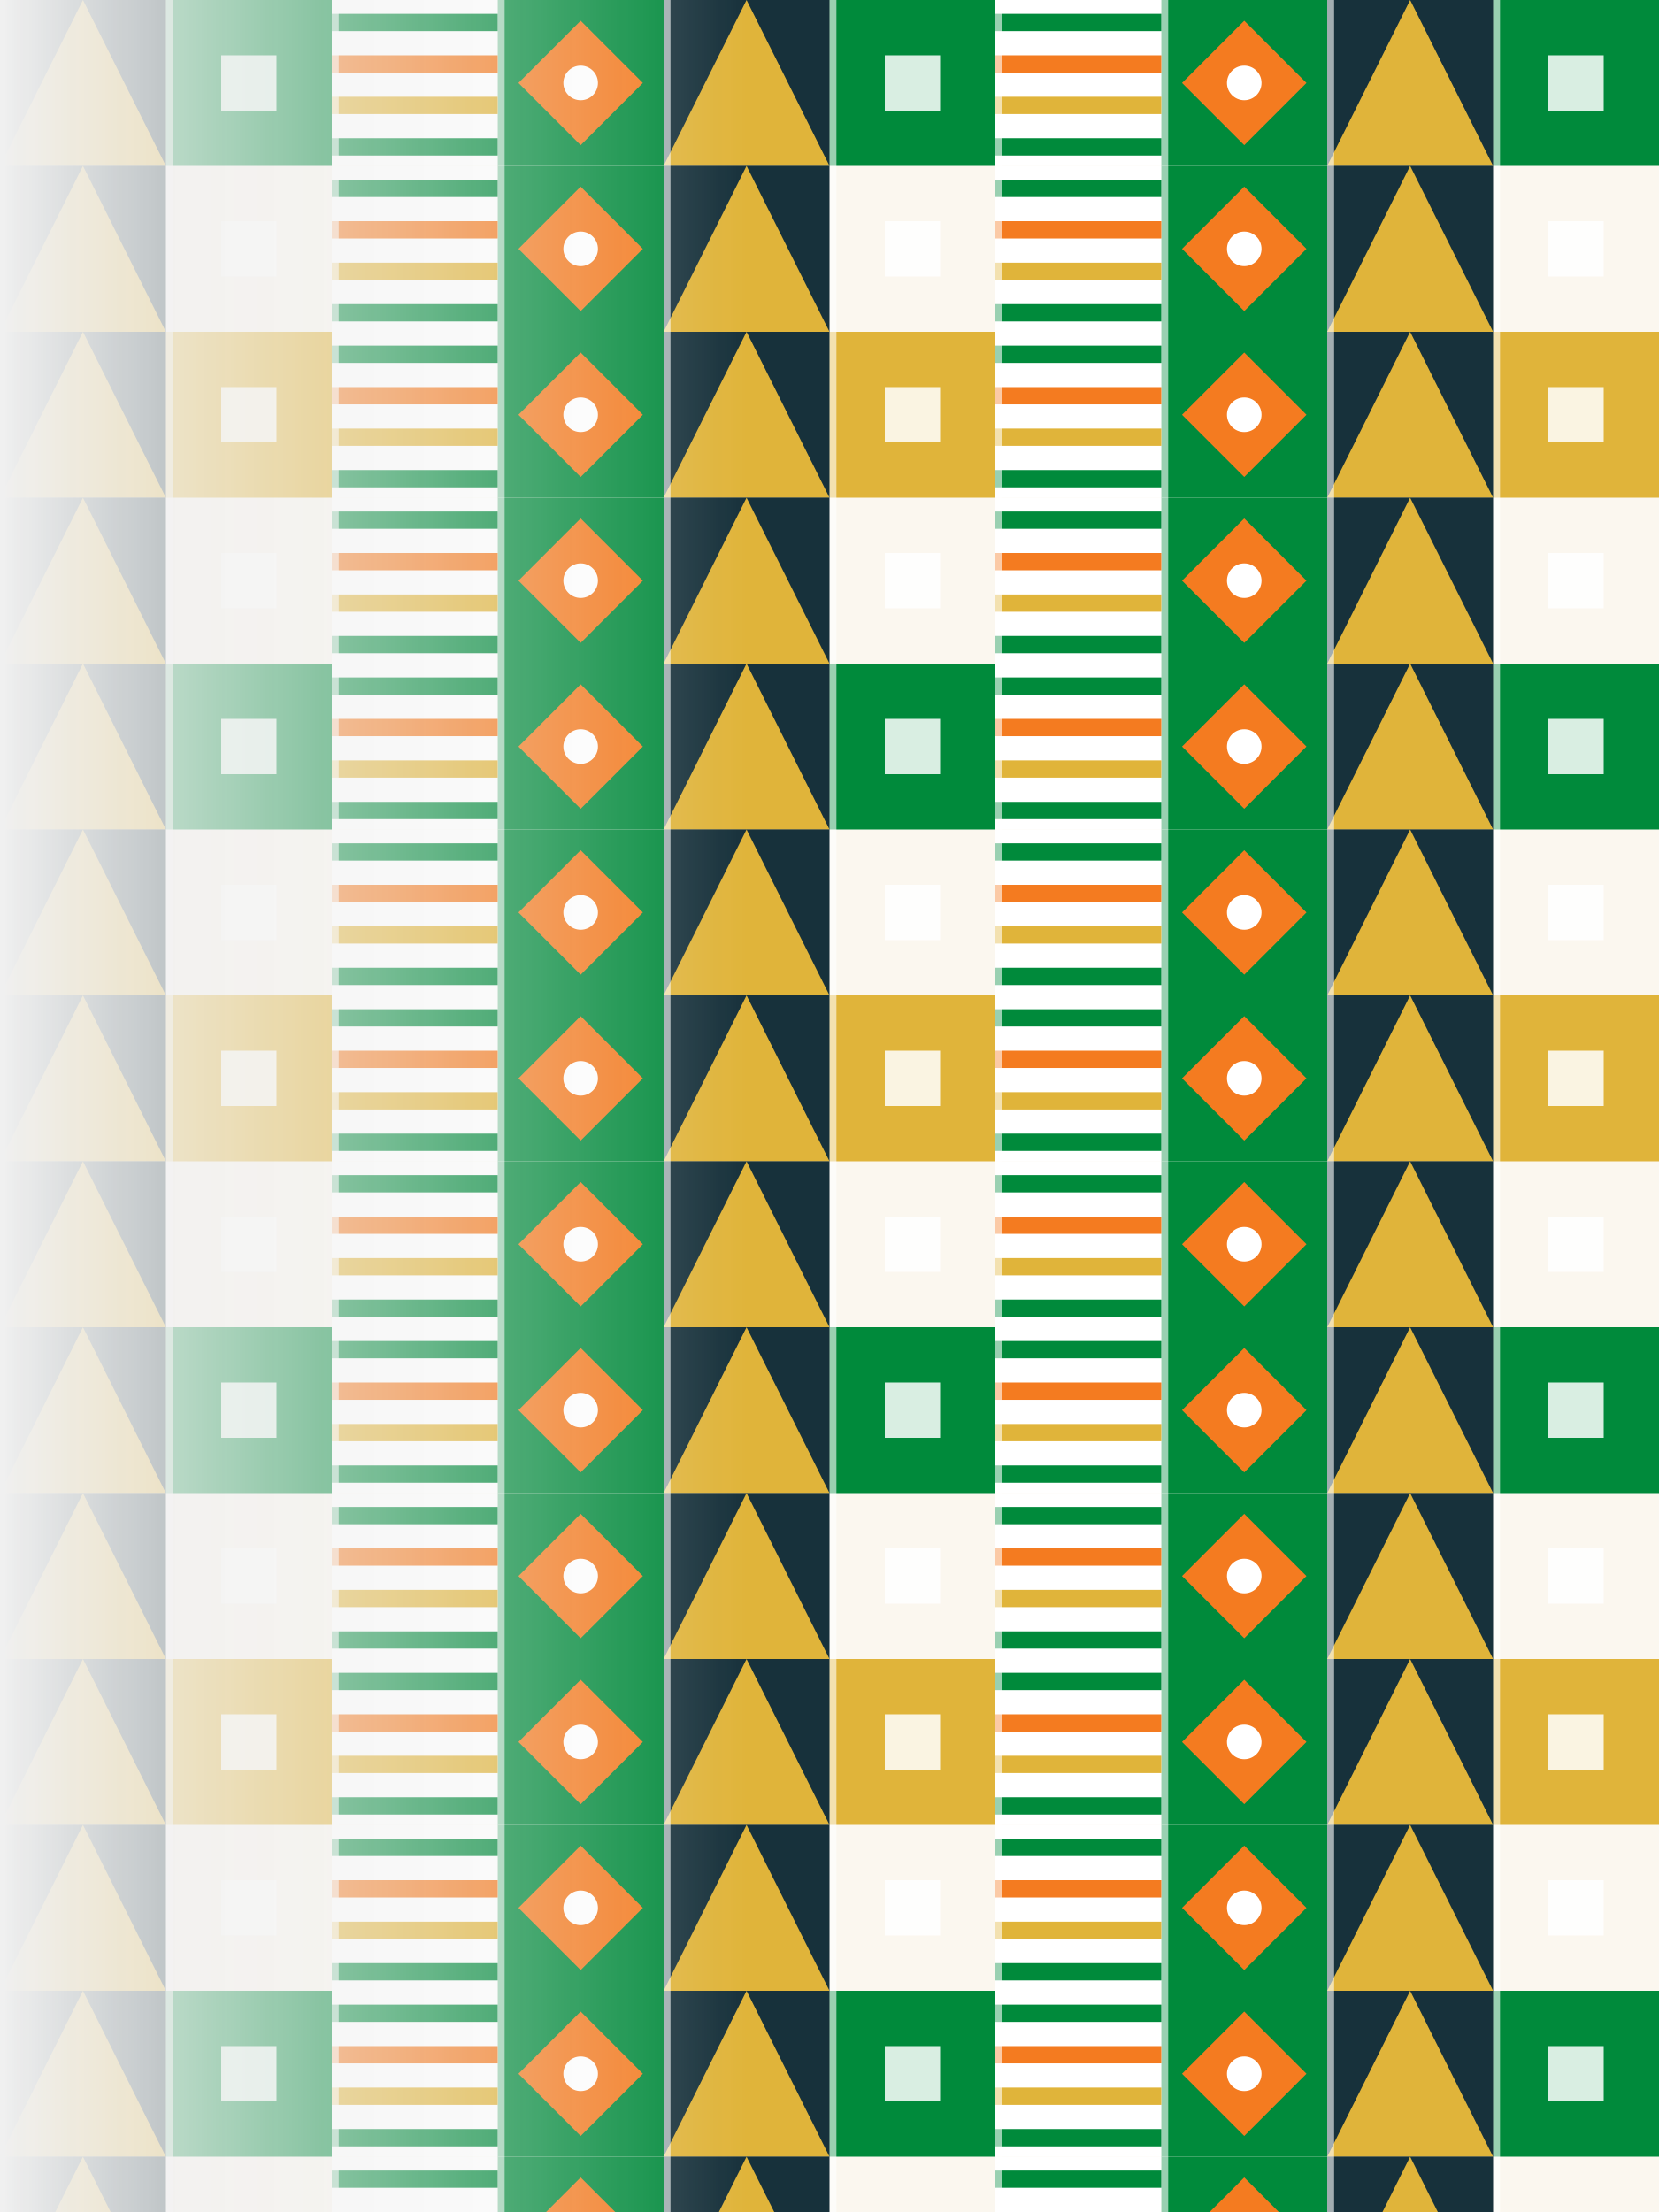
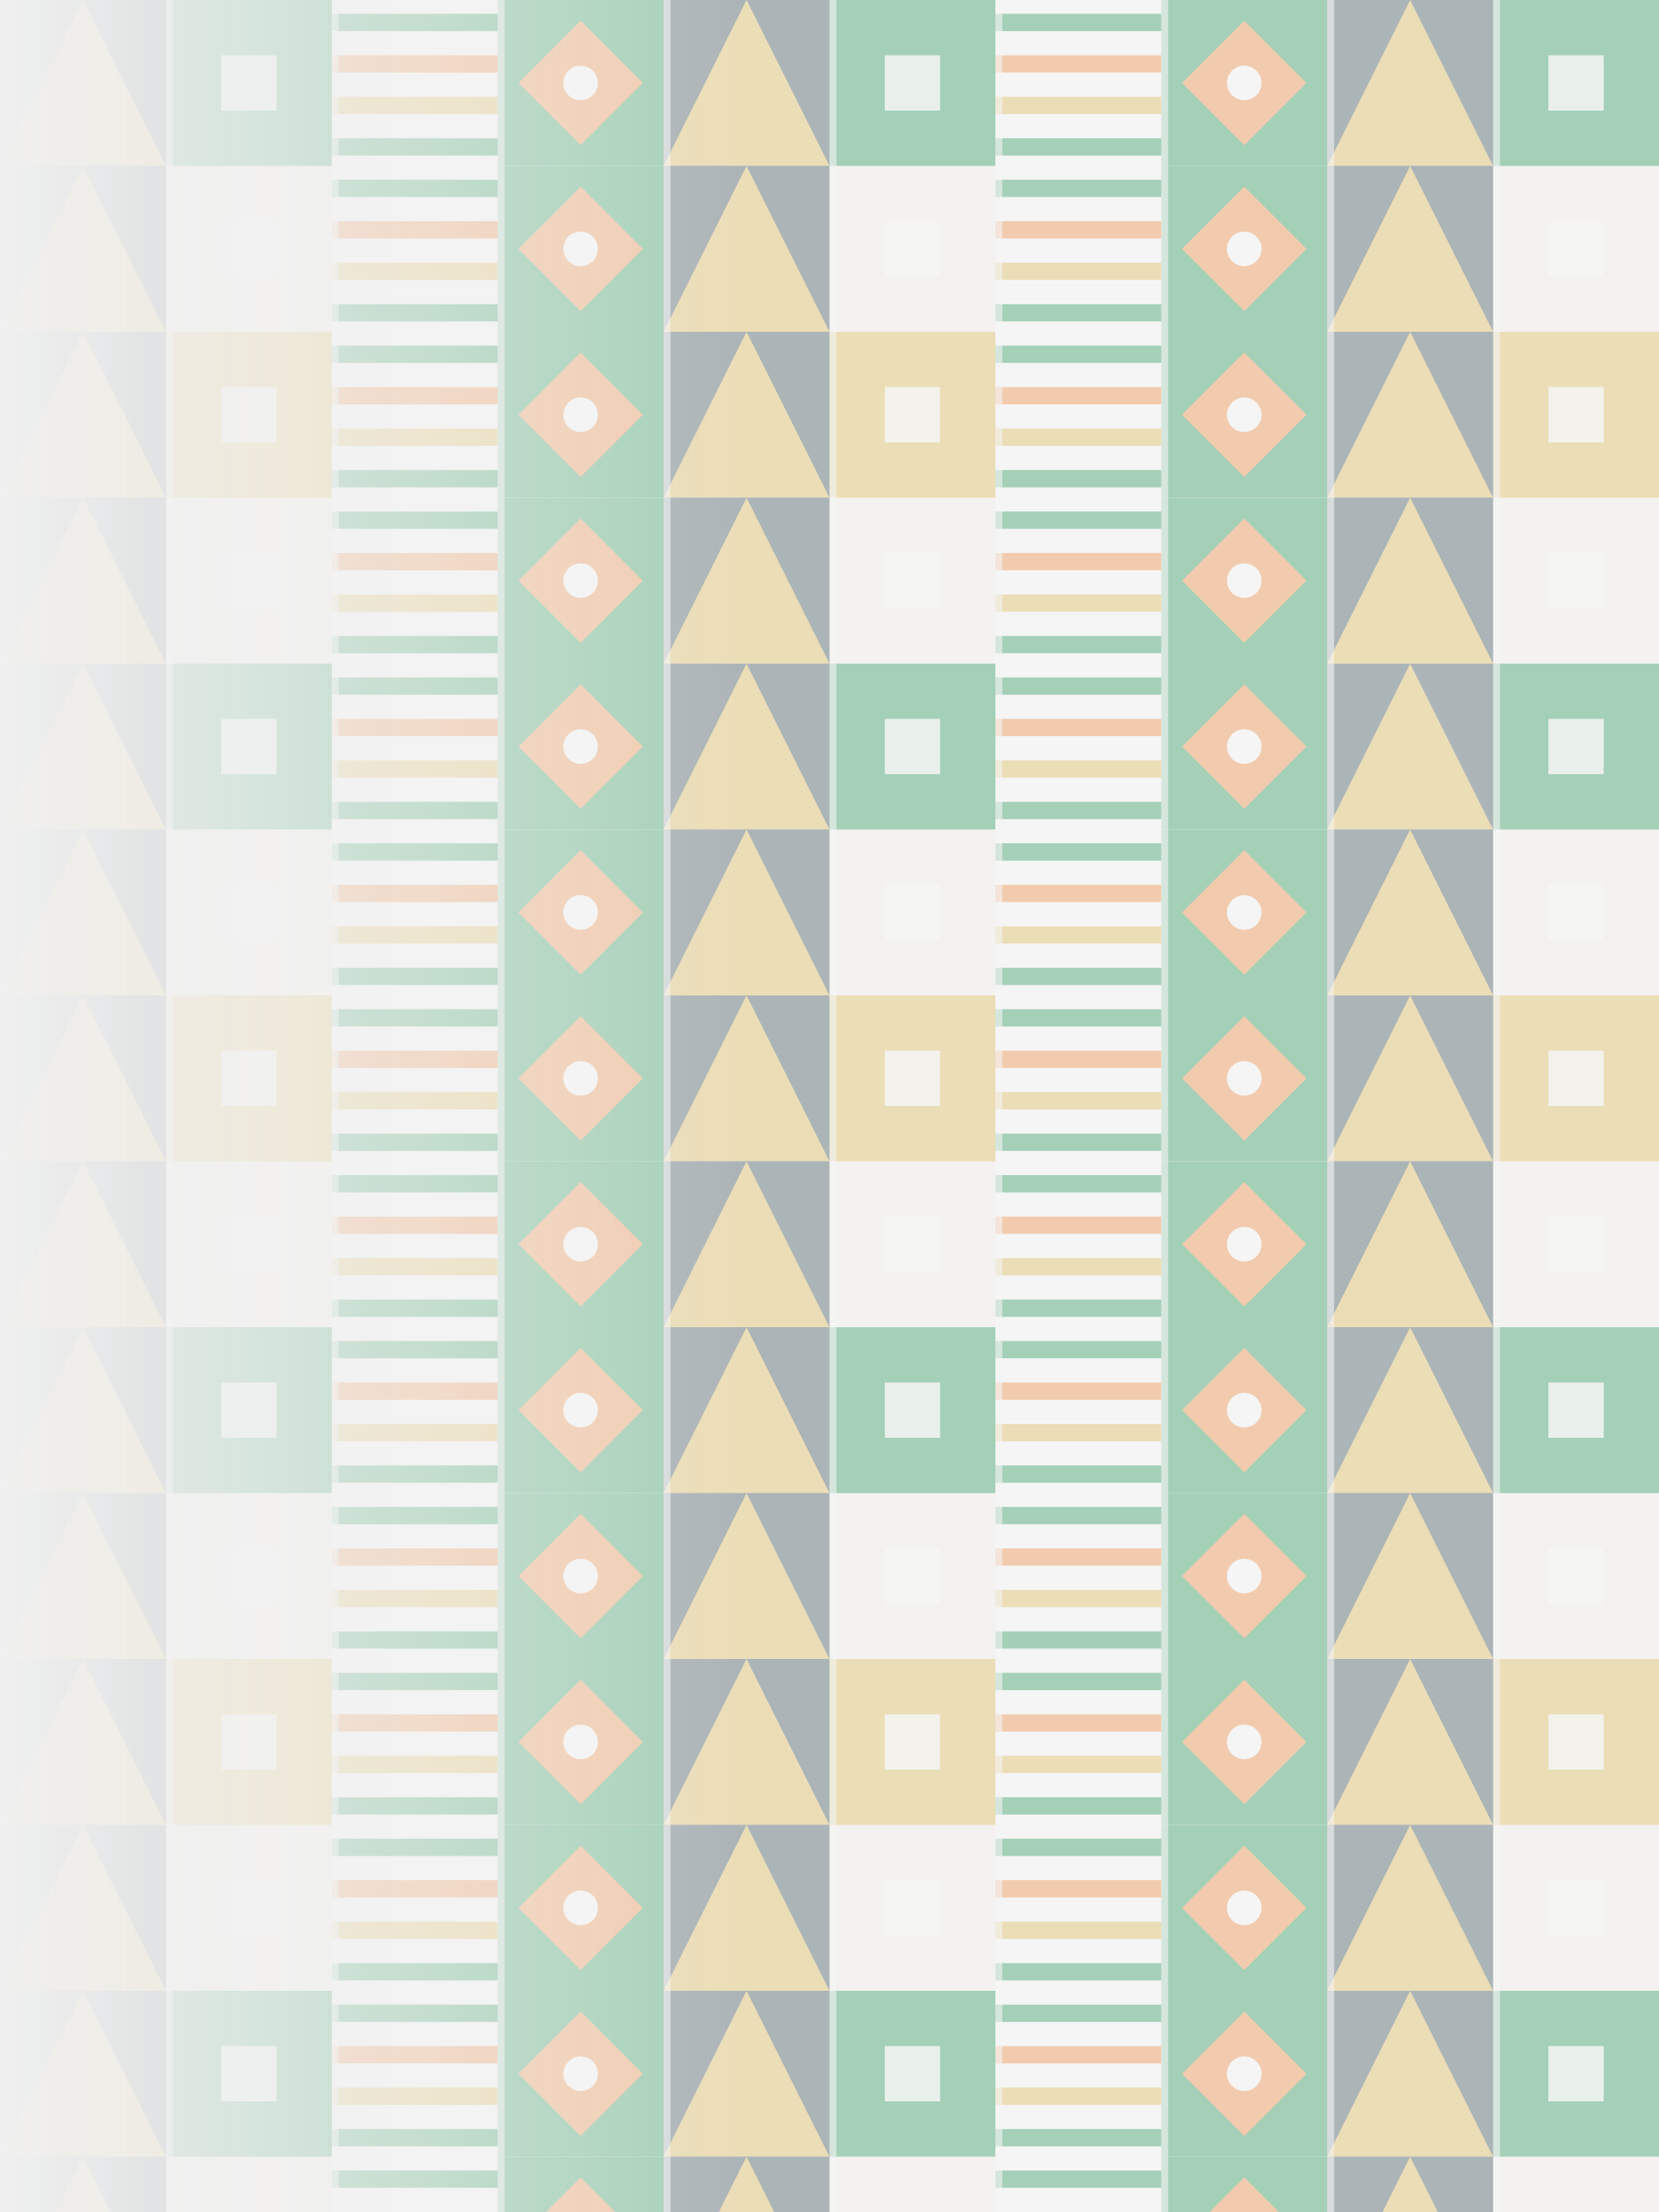
<svg xmlns="http://www.w3.org/2000/svg" viewBox="0 0 480 640" preserveAspectRatio="xMidYMid slice">
  <defs>
    <linearGradient id="f" x1="1" y1="0" x2="0" y2="0">
      <stop offset="0" stop-color="#fff" />
      <stop offset=".55" stop-color="#fff" />
      <stop offset="1" stop-color="#fff" stop-opacity="0" />
    </linearGradient>
    <mask id="m">
      <rect width="480" height="640" fill="url(#f)" />
    </mask>
  </defs>
-   <g mask="url(#m)">
+   <g mask="url(#m)" opacity="0.32">
    <g transform="translate(480,0) scale(-1,1)">
      <rect width="480" height="640" fill="#fbf7ef" />
      <rect x="0" y="0" width="48" height="48" fill="#008A3B" />
      <rect x="16" y="16" width="16" height="16" fill="#fff" opacity=".85" />
      <rect x="16" y="64" width="16" height="16" fill="#fff" opacity=".85" />
      <rect x="0" y="96" width="48" height="48" fill="#E0B43A" />
      <rect x="16" y="112" width="16" height="16" fill="#fff" opacity=".85" />
      <rect x="16" y="160" width="16" height="16" fill="#fff" opacity=".85" />
      <rect x="0" y="192" width="48" height="48" fill="#008A3B" />
      <rect x="16" y="208" width="16" height="16" fill="#fff" opacity=".85" />
      <rect x="16" y="256" width="16" height="16" fill="#fff" opacity=".85" />
      <rect x="0" y="288" width="48" height="48" fill="#E0B43A" />
      <rect x="16" y="304" width="16" height="16" fill="#fff" opacity=".85" />
      <rect x="16" y="352" width="16" height="16" fill="#fff" opacity=".85" />
      <rect x="0" y="384" width="48" height="48" fill="#008A3B" />
      <rect x="16" y="400" width="16" height="16" fill="#fff" opacity=".85" />
      <rect x="16" y="448" width="16" height="16" fill="#fff" opacity=".85" />
      <rect x="0" y="480" width="48" height="48" fill="#E0B43A" />
      <rect x="16" y="496" width="16" height="16" fill="#fff" opacity=".85" />
      <rect x="16" y="544" width="16" height="16" fill="#fff" opacity=".85" />
      <rect x="0" y="576" width="48" height="48" fill="#008A3B" />
      <rect x="16" y="592" width="16" height="16" fill="#fff" opacity=".85" />
      <rect x="16" y="640" width="16" height="16" fill="#fff" opacity=".85" />
      <rect x="46" y="0" width="2" height="640" fill="#fff" opacity=".6" />
      <rect x="48" y="0" width="48" height="48" fill="#17313B" />
      <path d="M48 48 L72.0 0 L96 48 Z" fill="#E0B43A" />
      <rect x="48" y="48" width="48" height="48" fill="#17313B" />
      <path d="M48 96 L72.0 48 L96 96 Z" fill="#E0B43A" />
      <rect x="48" y="96" width="48" height="48" fill="#17313B" />
      <path d="M48 144 L72.0 96 L96 144 Z" fill="#E0B43A" />
      <rect x="48" y="144" width="48" height="48" fill="#17313B" />
      <path d="M48 192 L72.0 144 L96 192 Z" fill="#E0B43A" />
      <rect x="48" y="192" width="48" height="48" fill="#17313B" />
      <path d="M48 240 L72.0 192 L96 240 Z" fill="#E0B43A" />
      <rect x="48" y="240" width="48" height="48" fill="#17313B" />
      <path d="M48 288 L72.0 240 L96 288 Z" fill="#E0B43A" />
      <rect x="48" y="288" width="48" height="48" fill="#17313B" />
      <path d="M48 336 L72.0 288 L96 336 Z" fill="#E0B43A" />
      <rect x="48" y="336" width="48" height="48" fill="#17313B" />
      <path d="M48 384 L72.0 336 L96 384 Z" fill="#E0B43A" />
      <rect x="48" y="384" width="48" height="48" fill="#17313B" />
      <path d="M48 432 L72.0 384 L96 432 Z" fill="#E0B43A" />
      <rect x="48" y="432" width="48" height="48" fill="#17313B" />
      <path d="M48 480 L72.0 432 L96 480 Z" fill="#E0B43A" />
      <rect x="48" y="480" width="48" height="48" fill="#17313B" />
      <path d="M48 528 L72.0 480 L96 528 Z" fill="#E0B43A" />
      <rect x="48" y="528" width="48" height="48" fill="#17313B" />
      <path d="M48 576 L72.0 528 L96 576 Z" fill="#E0B43A" />
      <rect x="48" y="576" width="48" height="48" fill="#17313B" />
      <path d="M48 624 L72.0 576 L96 624 Z" fill="#E0B43A" />
      <rect x="48" y="624" width="48" height="48" fill="#17313B" />
      <path d="M48 672 L72.0 624 L96 672 Z" fill="#E0B43A" />
      <rect x="94" y="0" width="2" height="640" fill="#fff" opacity=".6" />
      <rect x="96" y="0" width="48" height="48" fill="#008A3B" />
      <path d="M120.0 6 L138 24.0 L120.0 42 L102 24.0 Z" fill="#F47B20" />
      <circle cx="120.0" cy="24.0" r="5" fill="#fff" />
      <rect x="96" y="48" width="48" height="48" fill="#008A3B" />
      <path d="M120.0 54 L138 72.0 L120.0 90 L102 72.0 Z" fill="#F47B20" />
      <circle cx="120.0" cy="72.0" r="5" fill="#fff" />
      <rect x="96" y="96" width="48" height="48" fill="#008A3B" />
      <path d="M120.0 102 L138 120.0 L120.0 138 L102 120.0 Z" fill="#F47B20" />
      <circle cx="120.0" cy="120.0" r="5" fill="#fff" />
      <rect x="96" y="144" width="48" height="48" fill="#008A3B" />
      <path d="M120.0 150 L138 168.0 L120.0 186 L102 168.0 Z" fill="#F47B20" />
      <circle cx="120.0" cy="168.0" r="5" fill="#fff" />
      <rect x="96" y="192" width="48" height="48" fill="#008A3B" />
      <path d="M120.0 198 L138 216.0 L120.0 234 L102 216.0 Z" fill="#F47B20" />
      <circle cx="120.0" cy="216.0" r="5" fill="#fff" />
      <rect x="96" y="240" width="48" height="48" fill="#008A3B" />
      <path d="M120.0 246 L138 264.0 L120.0 282 L102 264.0 Z" fill="#F47B20" />
      <circle cx="120.0" cy="264.0" r="5" fill="#fff" />
      <rect x="96" y="288" width="48" height="48" fill="#008A3B" />
      <path d="M120.0 294 L138 312.0 L120.0 330 L102 312.0 Z" fill="#F47B20" />
      <circle cx="120.0" cy="312.0" r="5" fill="#fff" />
      <rect x="96" y="336" width="48" height="48" fill="#008A3B" />
      <path d="M120.0 342 L138 360.0 L120.0 378 L102 360.0 Z" fill="#F47B20" />
      <circle cx="120.0" cy="360.0" r="5" fill="#fff" />
      <rect x="96" y="384" width="48" height="48" fill="#008A3B" />
      <path d="M120.0 390 L138 408.0 L120.0 426 L102 408.0 Z" fill="#F47B20" />
      <circle cx="120.0" cy="408.0" r="5" fill="#fff" />
      <rect x="96" y="432" width="48" height="48" fill="#008A3B" />
      <path d="M120.0 438 L138 456.0 L120.0 474 L102 456.0 Z" fill="#F47B20" />
      <circle cx="120.0" cy="456.0" r="5" fill="#fff" />
      <rect x="96" y="480" width="48" height="48" fill="#008A3B" />
      <path d="M120.0 486 L138 504.0 L120.0 522 L102 504.0 Z" fill="#F47B20" />
      <circle cx="120.0" cy="504.0" r="5" fill="#fff" />
      <rect x="96" y="528" width="48" height="48" fill="#008A3B" />
      <path d="M120.0 534 L138 552.0 L120.0 570 L102 552.0 Z" fill="#F47B20" />
      <circle cx="120.0" cy="552.0" r="5" fill="#fff" />
      <rect x="96" y="576" width="48" height="48" fill="#008A3B" />
      <path d="M120.0 582 L138 600.0 L120.0 618 L102 600.0 Z" fill="#F47B20" />
      <circle cx="120.0" cy="600.0" r="5" fill="#fff" />
      <rect x="96" y="624" width="48" height="48" fill="#008A3B" />
      <path d="M120.0 630 L138 648.0 L120.0 666 L102 648.0 Z" fill="#F47B20" />
      <circle cx="120.0" cy="648.0" r="5" fill="#fff" />
      <rect x="142" y="0" width="2" height="640" fill="#fff" opacity=".6" />
      <rect x="144" y="0" width="48" height="48" fill="#fff" />
      <rect x="144" y="4" width="48" height="5" fill="#008A3B" />
      <rect x="144" y="16" width="48" height="5" fill="#F47B20" />
      <rect x="144" y="28" width="48" height="5" fill="#E0B43A" />
      <rect x="144" y="40" width="48" height="5" fill="#008A3B" />
      <rect x="144" y="48" width="48" height="48" fill="#fff" />
      <rect x="144" y="52" width="48" height="5" fill="#008A3B" />
      <rect x="144" y="64" width="48" height="5" fill="#F47B20" />
      <rect x="144" y="76" width="48" height="5" fill="#E0B43A" />
      <rect x="144" y="88" width="48" height="5" fill="#008A3B" />
      <rect x="144" y="96" width="48" height="48" fill="#fff" />
      <rect x="144" y="100" width="48" height="5" fill="#008A3B" />
      <rect x="144" y="112" width="48" height="5" fill="#F47B20" />
      <rect x="144" y="124" width="48" height="5" fill="#E0B43A" />
      <rect x="144" y="136" width="48" height="5" fill="#008A3B" />
      <rect x="144" y="144" width="48" height="48" fill="#fff" />
      <rect x="144" y="148" width="48" height="5" fill="#008A3B" />
      <rect x="144" y="160" width="48" height="5" fill="#F47B20" />
      <rect x="144" y="172" width="48" height="5" fill="#E0B43A" />
      <rect x="144" y="184" width="48" height="5" fill="#008A3B" />
      <rect x="144" y="192" width="48" height="48" fill="#fff" />
      <rect x="144" y="196" width="48" height="5" fill="#008A3B" />
      <rect x="144" y="208" width="48" height="5" fill="#F47B20" />
      <rect x="144" y="220" width="48" height="5" fill="#E0B43A" />
      <rect x="144" y="232" width="48" height="5" fill="#008A3B" />
      <rect x="144" y="240" width="48" height="48" fill="#fff" />
      <rect x="144" y="244" width="48" height="5" fill="#008A3B" />
      <rect x="144" y="256" width="48" height="5" fill="#F47B20" />
      <rect x="144" y="268" width="48" height="5" fill="#E0B43A" />
      <rect x="144" y="280" width="48" height="5" fill="#008A3B" />
      <rect x="144" y="288" width="48" height="48" fill="#fff" />
      <rect x="144" y="292" width="48" height="5" fill="#008A3B" />
      <rect x="144" y="304" width="48" height="5" fill="#F47B20" />
      <rect x="144" y="316" width="48" height="5" fill="#E0B43A" />
      <rect x="144" y="328" width="48" height="5" fill="#008A3B" />
      <rect x="144" y="336" width="48" height="48" fill="#fff" />
      <rect x="144" y="340" width="48" height="5" fill="#008A3B" />
      <rect x="144" y="352" width="48" height="5" fill="#F47B20" />
      <rect x="144" y="364" width="48" height="5" fill="#E0B43A" />
      <rect x="144" y="376" width="48" height="5" fill="#008A3B" />
      <rect x="144" y="384" width="48" height="48" fill="#fff" />
      <rect x="144" y="388" width="48" height="5" fill="#008A3B" />
      <rect x="144" y="400" width="48" height="5" fill="#F47B20" />
      <rect x="144" y="412" width="48" height="5" fill="#E0B43A" />
      <rect x="144" y="424" width="48" height="5" fill="#008A3B" />
      <rect x="144" y="432" width="48" height="48" fill="#fff" />
      <rect x="144" y="436" width="48" height="5" fill="#008A3B" />
      <rect x="144" y="448" width="48" height="5" fill="#F47B20" />
      <rect x="144" y="460" width="48" height="5" fill="#E0B43A" />
      <rect x="144" y="472" width="48" height="5" fill="#008A3B" />
      <rect x="144" y="480" width="48" height="48" fill="#fff" />
      <rect x="144" y="484" width="48" height="5" fill="#008A3B" />
      <rect x="144" y="496" width="48" height="5" fill="#F47B20" />
      <rect x="144" y="508" width="48" height="5" fill="#E0B43A" />
      <rect x="144" y="520" width="48" height="5" fill="#008A3B" />
      <rect x="144" y="528" width="48" height="48" fill="#fff" />
      <rect x="144" y="532" width="48" height="5" fill="#008A3B" />
      <rect x="144" y="544" width="48" height="5" fill="#F47B20" />
      <rect x="144" y="556" width="48" height="5" fill="#E0B43A" />
      <rect x="144" y="568" width="48" height="5" fill="#008A3B" />
      <rect x="144" y="576" width="48" height="48" fill="#fff" />
      <rect x="144" y="580" width="48" height="5" fill="#008A3B" />
      <rect x="144" y="592" width="48" height="5" fill="#F47B20" />
      <rect x="144" y="604" width="48" height="5" fill="#E0B43A" />
      <rect x="144" y="616" width="48" height="5" fill="#008A3B" />
      <rect x="144" y="624" width="48" height="48" fill="#fff" />
      <rect x="144" y="628" width="48" height="5" fill="#008A3B" />
      <rect x="144" y="640" width="48" height="5" fill="#F47B20" />
      <rect x="144" y="652" width="48" height="5" fill="#E0B43A" />
      <rect x="144" y="664" width="48" height="5" fill="#008A3B" />
      <rect x="190" y="0" width="2" height="640" fill="#fff" opacity=".6" />
      <rect x="192" y="0" width="48" height="48" fill="#008A3B" />
      <rect x="208" y="16" width="16" height="16" fill="#fff" opacity=".85" />
      <rect x="208" y="64" width="16" height="16" fill="#fff" opacity=".85" />
      <rect x="192" y="96" width="48" height="48" fill="#E0B43A" />
      <rect x="208" y="112" width="16" height="16" fill="#fff" opacity=".85" />
      <rect x="208" y="160" width="16" height="16" fill="#fff" opacity=".85" />
      <rect x="192" y="192" width="48" height="48" fill="#008A3B" />
      <rect x="208" y="208" width="16" height="16" fill="#fff" opacity=".85" />
      <rect x="208" y="256" width="16" height="16" fill="#fff" opacity=".85" />
      <rect x="192" y="288" width="48" height="48" fill="#E0B43A" />
      <rect x="208" y="304" width="16" height="16" fill="#fff" opacity=".85" />
      <rect x="208" y="352" width="16" height="16" fill="#fff" opacity=".85" />
      <rect x="192" y="384" width="48" height="48" fill="#008A3B" />
      <rect x="208" y="400" width="16" height="16" fill="#fff" opacity=".85" />
      <rect x="208" y="448" width="16" height="16" fill="#fff" opacity=".85" />
      <rect x="192" y="480" width="48" height="48" fill="#E0B43A" />
      <rect x="208" y="496" width="16" height="16" fill="#fff" opacity=".85" />
      <rect x="208" y="544" width="16" height="16" fill="#fff" opacity=".85" />
      <rect x="192" y="576" width="48" height="48" fill="#008A3B" />
      <rect x="208" y="592" width="16" height="16" fill="#fff" opacity=".85" />
      <rect x="208" y="640" width="16" height="16" fill="#fff" opacity=".85" />
      <rect x="238" y="0" width="2" height="640" fill="#fff" opacity=".6" />
      <rect x="240" y="0" width="48" height="48" fill="#17313B" />
      <path d="M240 48 L264.0 0 L288 48 Z" fill="#E0B43A" />
      <rect x="240" y="48" width="48" height="48" fill="#17313B" />
      <path d="M240 96 L264.0 48 L288 96 Z" fill="#E0B43A" />
      <rect x="240" y="96" width="48" height="48" fill="#17313B" />
      <path d="M240 144 L264.0 96 L288 144 Z" fill="#E0B43A" />
      <rect x="240" y="144" width="48" height="48" fill="#17313B" />
      <path d="M240 192 L264.0 144 L288 192 Z" fill="#E0B43A" />
      <rect x="240" y="192" width="48" height="48" fill="#17313B" />
      <path d="M240 240 L264.0 192 L288 240 Z" fill="#E0B43A" />
      <rect x="240" y="240" width="48" height="48" fill="#17313B" />
      <path d="M240 288 L264.0 240 L288 288 Z" fill="#E0B43A" />
      <rect x="240" y="288" width="48" height="48" fill="#17313B" />
      <path d="M240 336 L264.0 288 L288 336 Z" fill="#E0B43A" />
      <rect x="240" y="336" width="48" height="48" fill="#17313B" />
      <path d="M240 384 L264.0 336 L288 384 Z" fill="#E0B43A" />
      <rect x="240" y="384" width="48" height="48" fill="#17313B" />
      <path d="M240 432 L264.0 384 L288 432 Z" fill="#E0B43A" />
      <rect x="240" y="432" width="48" height="48" fill="#17313B" />
      <path d="M240 480 L264.0 432 L288 480 Z" fill="#E0B43A" />
      <rect x="240" y="480" width="48" height="48" fill="#17313B" />
      <path d="M240 528 L264.0 480 L288 528 Z" fill="#E0B43A" />
      <rect x="240" y="528" width="48" height="48" fill="#17313B" />
      <path d="M240 576 L264.0 528 L288 576 Z" fill="#E0B43A" />
      <rect x="240" y="576" width="48" height="48" fill="#17313B" />
      <path d="M240 624 L264.0 576 L288 624 Z" fill="#E0B43A" />
      <rect x="240" y="624" width="48" height="48" fill="#17313B" />
      <path d="M240 672 L264.0 624 L288 672 Z" fill="#E0B43A" />
      <rect x="286" y="0" width="2" height="640" fill="#fff" opacity=".6" />
      <rect x="288" y="0" width="48" height="48" fill="#008A3B" />
      <path d="M312.0 6 L330 24.0 L312.0 42 L294 24.0 Z" fill="#F47B20" />
      <circle cx="312.0" cy="24.0" r="5" fill="#fff" />
      <rect x="288" y="48" width="48" height="48" fill="#008A3B" />
      <path d="M312.0 54 L330 72.0 L312.0 90 L294 72.0 Z" fill="#F47B20" />
      <circle cx="312.0" cy="72.0" r="5" fill="#fff" />
      <rect x="288" y="96" width="48" height="48" fill="#008A3B" />
      <path d="M312.0 102 L330 120.0 L312.0 138 L294 120.0 Z" fill="#F47B20" />
      <circle cx="312.0" cy="120.0" r="5" fill="#fff" />
      <rect x="288" y="144" width="48" height="48" fill="#008A3B" />
      <path d="M312.0 150 L330 168.0 L312.0 186 L294 168.0 Z" fill="#F47B20" />
      <circle cx="312.0" cy="168.0" r="5" fill="#fff" />
      <rect x="288" y="192" width="48" height="48" fill="#008A3B" />
      <path d="M312.0 198 L330 216.0 L312.0 234 L294 216.0 Z" fill="#F47B20" />
      <circle cx="312.0" cy="216.0" r="5" fill="#fff" />
      <rect x="288" y="240" width="48" height="48" fill="#008A3B" />
      <path d="M312.0 246 L330 264.0 L312.0 282 L294 264.0 Z" fill="#F47B20" />
      <circle cx="312.0" cy="264.0" r="5" fill="#fff" />
      <rect x="288" y="288" width="48" height="48" fill="#008A3B" />
      <path d="M312.0 294 L330 312.0 L312.0 330 L294 312.0 Z" fill="#F47B20" />
      <circle cx="312.0" cy="312.0" r="5" fill="#fff" />
      <rect x="288" y="336" width="48" height="48" fill="#008A3B" />
      <path d="M312.0 342 L330 360.0 L312.0 378 L294 360.0 Z" fill="#F47B20" />
      <circle cx="312.0" cy="360.0" r="5" fill="#fff" />
      <rect x="288" y="384" width="48" height="48" fill="#008A3B" />
      <path d="M312.0 390 L330 408.0 L312.0 426 L294 408.0 Z" fill="#F47B20" />
      <circle cx="312.0" cy="408.0" r="5" fill="#fff" />
      <rect x="288" y="432" width="48" height="48" fill="#008A3B" />
      <path d="M312.0 438 L330 456.0 L312.0 474 L294 456.0 Z" fill="#F47B20" />
      <circle cx="312.0" cy="456.0" r="5" fill="#fff" />
      <rect x="288" y="480" width="48" height="48" fill="#008A3B" />
      <path d="M312.0 486 L330 504.0 L312.0 522 L294 504.0 Z" fill="#F47B20" />
      <circle cx="312.0" cy="504.0" r="5" fill="#fff" />
      <rect x="288" y="528" width="48" height="48" fill="#008A3B" />
      <path d="M312.0 534 L330 552.0 L312.0 570 L294 552.0 Z" fill="#F47B20" />
      <circle cx="312.0" cy="552.0" r="5" fill="#fff" />
      <rect x="288" y="576" width="48" height="48" fill="#008A3B" />
      <path d="M312.0 582 L330 600.0 L312.0 618 L294 600.0 Z" fill="#F47B20" />
      <circle cx="312.0" cy="600.0" r="5" fill="#fff" />
      <rect x="288" y="624" width="48" height="48" fill="#008A3B" />
      <path d="M312.0 630 L330 648.0 L312.0 666 L294 648.0 Z" fill="#F47B20" />
      <circle cx="312.0" cy="648.0" r="5" fill="#fff" />
      <rect x="334" y="0" width="2" height="640" fill="#fff" opacity=".6" />
      <rect x="336" y="0" width="48" height="48" fill="#fff" />
      <rect x="336" y="4" width="48" height="5" fill="#008A3B" />
      <rect x="336" y="16" width="48" height="5" fill="#F47B20" />
      <rect x="336" y="28" width="48" height="5" fill="#E0B43A" />
      <rect x="336" y="40" width="48" height="5" fill="#008A3B" />
      <rect x="336" y="48" width="48" height="48" fill="#fff" />
      <rect x="336" y="52" width="48" height="5" fill="#008A3B" />
      <rect x="336" y="64" width="48" height="5" fill="#F47B20" />
      <rect x="336" y="76" width="48" height="5" fill="#E0B43A" />
      <rect x="336" y="88" width="48" height="5" fill="#008A3B" />
      <rect x="336" y="96" width="48" height="48" fill="#fff" />
      <rect x="336" y="100" width="48" height="5" fill="#008A3B" />
      <rect x="336" y="112" width="48" height="5" fill="#F47B20" />
      <rect x="336" y="124" width="48" height="5" fill="#E0B43A" />
      <rect x="336" y="136" width="48" height="5" fill="#008A3B" />
      <rect x="336" y="144" width="48" height="48" fill="#fff" />
      <rect x="336" y="148" width="48" height="5" fill="#008A3B" />
      <rect x="336" y="160" width="48" height="5" fill="#F47B20" />
      <rect x="336" y="172" width="48" height="5" fill="#E0B43A" />
      <rect x="336" y="184" width="48" height="5" fill="#008A3B" />
      <rect x="336" y="192" width="48" height="48" fill="#fff" />
      <rect x="336" y="196" width="48" height="5" fill="#008A3B" />
      <rect x="336" y="208" width="48" height="5" fill="#F47B20" />
      <rect x="336" y="220" width="48" height="5" fill="#E0B43A" />
      <rect x="336" y="232" width="48" height="5" fill="#008A3B" />
      <rect x="336" y="240" width="48" height="48" fill="#fff" />
      <rect x="336" y="244" width="48" height="5" fill="#008A3B" />
      <rect x="336" y="256" width="48" height="5" fill="#F47B20" />
      <rect x="336" y="268" width="48" height="5" fill="#E0B43A" />
      <rect x="336" y="280" width="48" height="5" fill="#008A3B" />
      <rect x="336" y="288" width="48" height="48" fill="#fff" />
      <rect x="336" y="292" width="48" height="5" fill="#008A3B" />
      <rect x="336" y="304" width="48" height="5" fill="#F47B20" />
      <rect x="336" y="316" width="48" height="5" fill="#E0B43A" />
      <rect x="336" y="328" width="48" height="5" fill="#008A3B" />
      <rect x="336" y="336" width="48" height="48" fill="#fff" />
      <rect x="336" y="340" width="48" height="5" fill="#008A3B" />
      <rect x="336" y="352" width="48" height="5" fill="#F47B20" />
      <rect x="336" y="364" width="48" height="5" fill="#E0B43A" />
      <rect x="336" y="376" width="48" height="5" fill="#008A3B" />
      <rect x="336" y="384" width="48" height="48" fill="#fff" />
      <rect x="336" y="388" width="48" height="5" fill="#008A3B" />
      <rect x="336" y="400" width="48" height="5" fill="#F47B20" />
      <rect x="336" y="412" width="48" height="5" fill="#E0B43A" />
      <rect x="336" y="424" width="48" height="5" fill="#008A3B" />
      <rect x="336" y="432" width="48" height="48" fill="#fff" />
      <rect x="336" y="436" width="48" height="5" fill="#008A3B" />
      <rect x="336" y="448" width="48" height="5" fill="#F47B20" />
      <rect x="336" y="460" width="48" height="5" fill="#E0B43A" />
      <rect x="336" y="472" width="48" height="5" fill="#008A3B" />
      <rect x="336" y="480" width="48" height="48" fill="#fff" />
      <rect x="336" y="484" width="48" height="5" fill="#008A3B" />
      <rect x="336" y="496" width="48" height="5" fill="#F47B20" />
      <rect x="336" y="508" width="48" height="5" fill="#E0B43A" />
      <rect x="336" y="520" width="48" height="5" fill="#008A3B" />
      <rect x="336" y="528" width="48" height="48" fill="#fff" />
      <rect x="336" y="532" width="48" height="5" fill="#008A3B" />
      <rect x="336" y="544" width="48" height="5" fill="#F47B20" />
      <rect x="336" y="556" width="48" height="5" fill="#E0B43A" />
      <rect x="336" y="568" width="48" height="5" fill="#008A3B" />
      <rect x="336" y="576" width="48" height="48" fill="#fff" />
      <rect x="336" y="580" width="48" height="5" fill="#008A3B" />
      <rect x="336" y="592" width="48" height="5" fill="#F47B20" />
      <rect x="336" y="604" width="48" height="5" fill="#E0B43A" />
      <rect x="336" y="616" width="48" height="5" fill="#008A3B" />
      <rect x="336" y="624" width="48" height="48" fill="#fff" />
      <rect x="336" y="628" width="48" height="5" fill="#008A3B" />
      <rect x="336" y="640" width="48" height="5" fill="#F47B20" />
      <rect x="336" y="652" width="48" height="5" fill="#E0B43A" />
      <rect x="336" y="664" width="48" height="5" fill="#008A3B" />
      <rect x="382" y="0" width="2" height="640" fill="#fff" opacity=".6" />
      <rect x="384" y="0" width="48" height="48" fill="#008A3B" />
      <rect x="400" y="16" width="16" height="16" fill="#fff" opacity=".85" />
      <rect x="400" y="64" width="16" height="16" fill="#fff" opacity=".85" />
      <rect x="384" y="96" width="48" height="48" fill="#E0B43A" />
      <rect x="400" y="112" width="16" height="16" fill="#fff" opacity=".85" />
      <rect x="400" y="160" width="16" height="16" fill="#fff" opacity=".85" />
      <rect x="384" y="192" width="48" height="48" fill="#008A3B" />
      <rect x="400" y="208" width="16" height="16" fill="#fff" opacity=".85" />
      <rect x="400" y="256" width="16" height="16" fill="#fff" opacity=".85" />
      <rect x="384" y="288" width="48" height="48" fill="#E0B43A" />
      <rect x="400" y="304" width="16" height="16" fill="#fff" opacity=".85" />
      <rect x="400" y="352" width="16" height="16" fill="#fff" opacity=".85" />
      <rect x="384" y="384" width="48" height="48" fill="#008A3B" />
      <rect x="400" y="400" width="16" height="16" fill="#fff" opacity=".85" />
      <rect x="400" y="448" width="16" height="16" fill="#fff" opacity=".85" />
      <rect x="384" y="480" width="48" height="48" fill="#E0B43A" />
      <rect x="400" y="496" width="16" height="16" fill="#fff" opacity=".85" />
      <rect x="400" y="544" width="16" height="16" fill="#fff" opacity=".85" />
      <rect x="384" y="576" width="48" height="48" fill="#008A3B" />
      <rect x="400" y="592" width="16" height="16" fill="#fff" opacity=".85" />
      <rect x="400" y="640" width="16" height="16" fill="#fff" opacity=".85" />
      <rect x="430" y="0" width="2" height="640" fill="#fff" opacity=".6" />
      <rect x="432" y="0" width="48" height="48" fill="#17313B" />
      <path d="M432 48 L456.0 0 L480 48 Z" fill="#E0B43A" />
      <rect x="432" y="48" width="48" height="48" fill="#17313B" />
      <path d="M432 96 L456.0 48 L480 96 Z" fill="#E0B43A" />
      <rect x="432" y="96" width="48" height="48" fill="#17313B" />
      <path d="M432 144 L456.0 96 L480 144 Z" fill="#E0B43A" />
      <rect x="432" y="144" width="48" height="48" fill="#17313B" />
      <path d="M432 192 L456.0 144 L480 192 Z" fill="#E0B43A" />
      <rect x="432" y="192" width="48" height="48" fill="#17313B" />
      <path d="M432 240 L456.0 192 L480 240 Z" fill="#E0B43A" />
      <rect x="432" y="240" width="48" height="48" fill="#17313B" />
      <path d="M432 288 L456.0 240 L480 288 Z" fill="#E0B43A" />
      <rect x="432" y="288" width="48" height="48" fill="#17313B" />
      <path d="M432 336 L456.0 288 L480 336 Z" fill="#E0B43A" />
      <rect x="432" y="336" width="48" height="48" fill="#17313B" />
      <path d="M432 384 L456.0 336 L480 384 Z" fill="#E0B43A" />
      <rect x="432" y="384" width="48" height="48" fill="#17313B" />
      <path d="M432 432 L456.0 384 L480 432 Z" fill="#E0B43A" />
      <rect x="432" y="432" width="48" height="48" fill="#17313B" />
      <path d="M432 480 L456.0 432 L480 480 Z" fill="#E0B43A" />
      <rect x="432" y="480" width="48" height="48" fill="#17313B" />
      <path d="M432 528 L456.0 480 L480 528 Z" fill="#E0B43A" />
      <rect x="432" y="528" width="48" height="48" fill="#17313B" />
      <path d="M432 576 L456.0 528 L480 576 Z" fill="#E0B43A" />
      <rect x="432" y="576" width="48" height="48" fill="#17313B" />
      <path d="M432 624 L456.0 576 L480 624 Z" fill="#E0B43A" />
      <rect x="432" y="624" width="48" height="48" fill="#17313B" />
      <path d="M432 672 L456.0 624 L480 672 Z" fill="#E0B43A" />
      <rect x="478" y="0" width="2" height="640" fill="#fff" opacity=".6" />
      <rect x="480" y="0" width="48" height="48" fill="#008A3B" />
      <path d="M504.0 6 L522 24.0 L504.0 42 L486 24.0 Z" fill="#F47B20" />
      <circle cx="504.0" cy="24.0" r="5" fill="#fff" />
      <rect x="480" y="48" width="48" height="48" fill="#008A3B" />
      <path d="M504.0 54 L522 72.0 L504.0 90 L486 72.0 Z" fill="#F47B20" />
      <circle cx="504.0" cy="72.0" r="5" fill="#fff" />
      <rect x="480" y="96" width="48" height="48" fill="#008A3B" />
      <path d="M504.0 102 L522 120.0 L504.0 138 L486 120.0 Z" fill="#F47B20" />
      <circle cx="504.0" cy="120.0" r="5" fill="#fff" />
      <rect x="480" y="144" width="48" height="48" fill="#008A3B" />
      <path d="M504.0 150 L522 168.0 L504.0 186 L486 168.0 Z" fill="#F47B20" />
      <circle cx="504.0" cy="168.0" r="5" fill="#fff" />
      <rect x="480" y="192" width="48" height="48" fill="#008A3B" />
      <path d="M504.0 198 L522 216.0 L504.0 234 L486 216.0 Z" fill="#F47B20" />
      <circle cx="504.0" cy="216.0" r="5" fill="#fff" />
      <rect x="480" y="240" width="48" height="48" fill="#008A3B" />
      <path d="M504.0 246 L522 264.0 L504.0 282 L486 264.0 Z" fill="#F47B20" />
      <circle cx="504.0" cy="264.0" r="5" fill="#fff" />
      <rect x="480" y="288" width="48" height="48" fill="#008A3B" />
      <path d="M504.0 294 L522 312.0 L504.0 330 L486 312.0 Z" fill="#F47B20" />
      <circle cx="504.0" cy="312.0" r="5" fill="#fff" />
      <rect x="480" y="336" width="48" height="48" fill="#008A3B" />
      <path d="M504.0 342 L522 360.0 L504.0 378 L486 360.0 Z" fill="#F47B20" />
      <circle cx="504.0" cy="360.0" r="5" fill="#fff" />
      <rect x="480" y="384" width="48" height="48" fill="#008A3B" />
      <path d="M504.0 390 L522 408.0 L504.0 426 L486 408.0 Z" fill="#F47B20" />
      <circle cx="504.0" cy="408.0" r="5" fill="#fff" />
      <rect x="480" y="432" width="48" height="48" fill="#008A3B" />
      <path d="M504.0 438 L522 456.0 L504.0 474 L486 456.0 Z" fill="#F47B20" />
      <circle cx="504.0" cy="456.0" r="5" fill="#fff" />
      <rect x="480" y="480" width="48" height="48" fill="#008A3B" />
      <path d="M504.0 486 L522 504.0 L504.0 522 L486 504.0 Z" fill="#F47B20" />
      <circle cx="504.0" cy="504.0" r="5" fill="#fff" />
      <rect x="480" y="528" width="48" height="48" fill="#008A3B" />
      <path d="M504.0 534 L522 552.0 L504.0 570 L486 552.0 Z" fill="#F47B20" />
      <circle cx="504.0" cy="552.0" r="5" fill="#fff" />
      <rect x="480" y="576" width="48" height="48" fill="#008A3B" />
      <path d="M504.0 582 L522 600.0 L504.0 618 L486 600.0 Z" fill="#F47B20" />
      <circle cx="504.0" cy="600.0" r="5" fill="#fff" />
      <rect x="480" y="624" width="48" height="48" fill="#008A3B" />
      <path d="M504.0 630 L522 648.0 L504.0 666 L486 648.0 Z" fill="#F47B20" />
      <circle cx="504.0" cy="648.0" r="5" fill="#fff" />
      <rect x="526" y="0" width="2" height="640" fill="#fff" opacity=".6" />
    </g>
  </g>
</svg>
